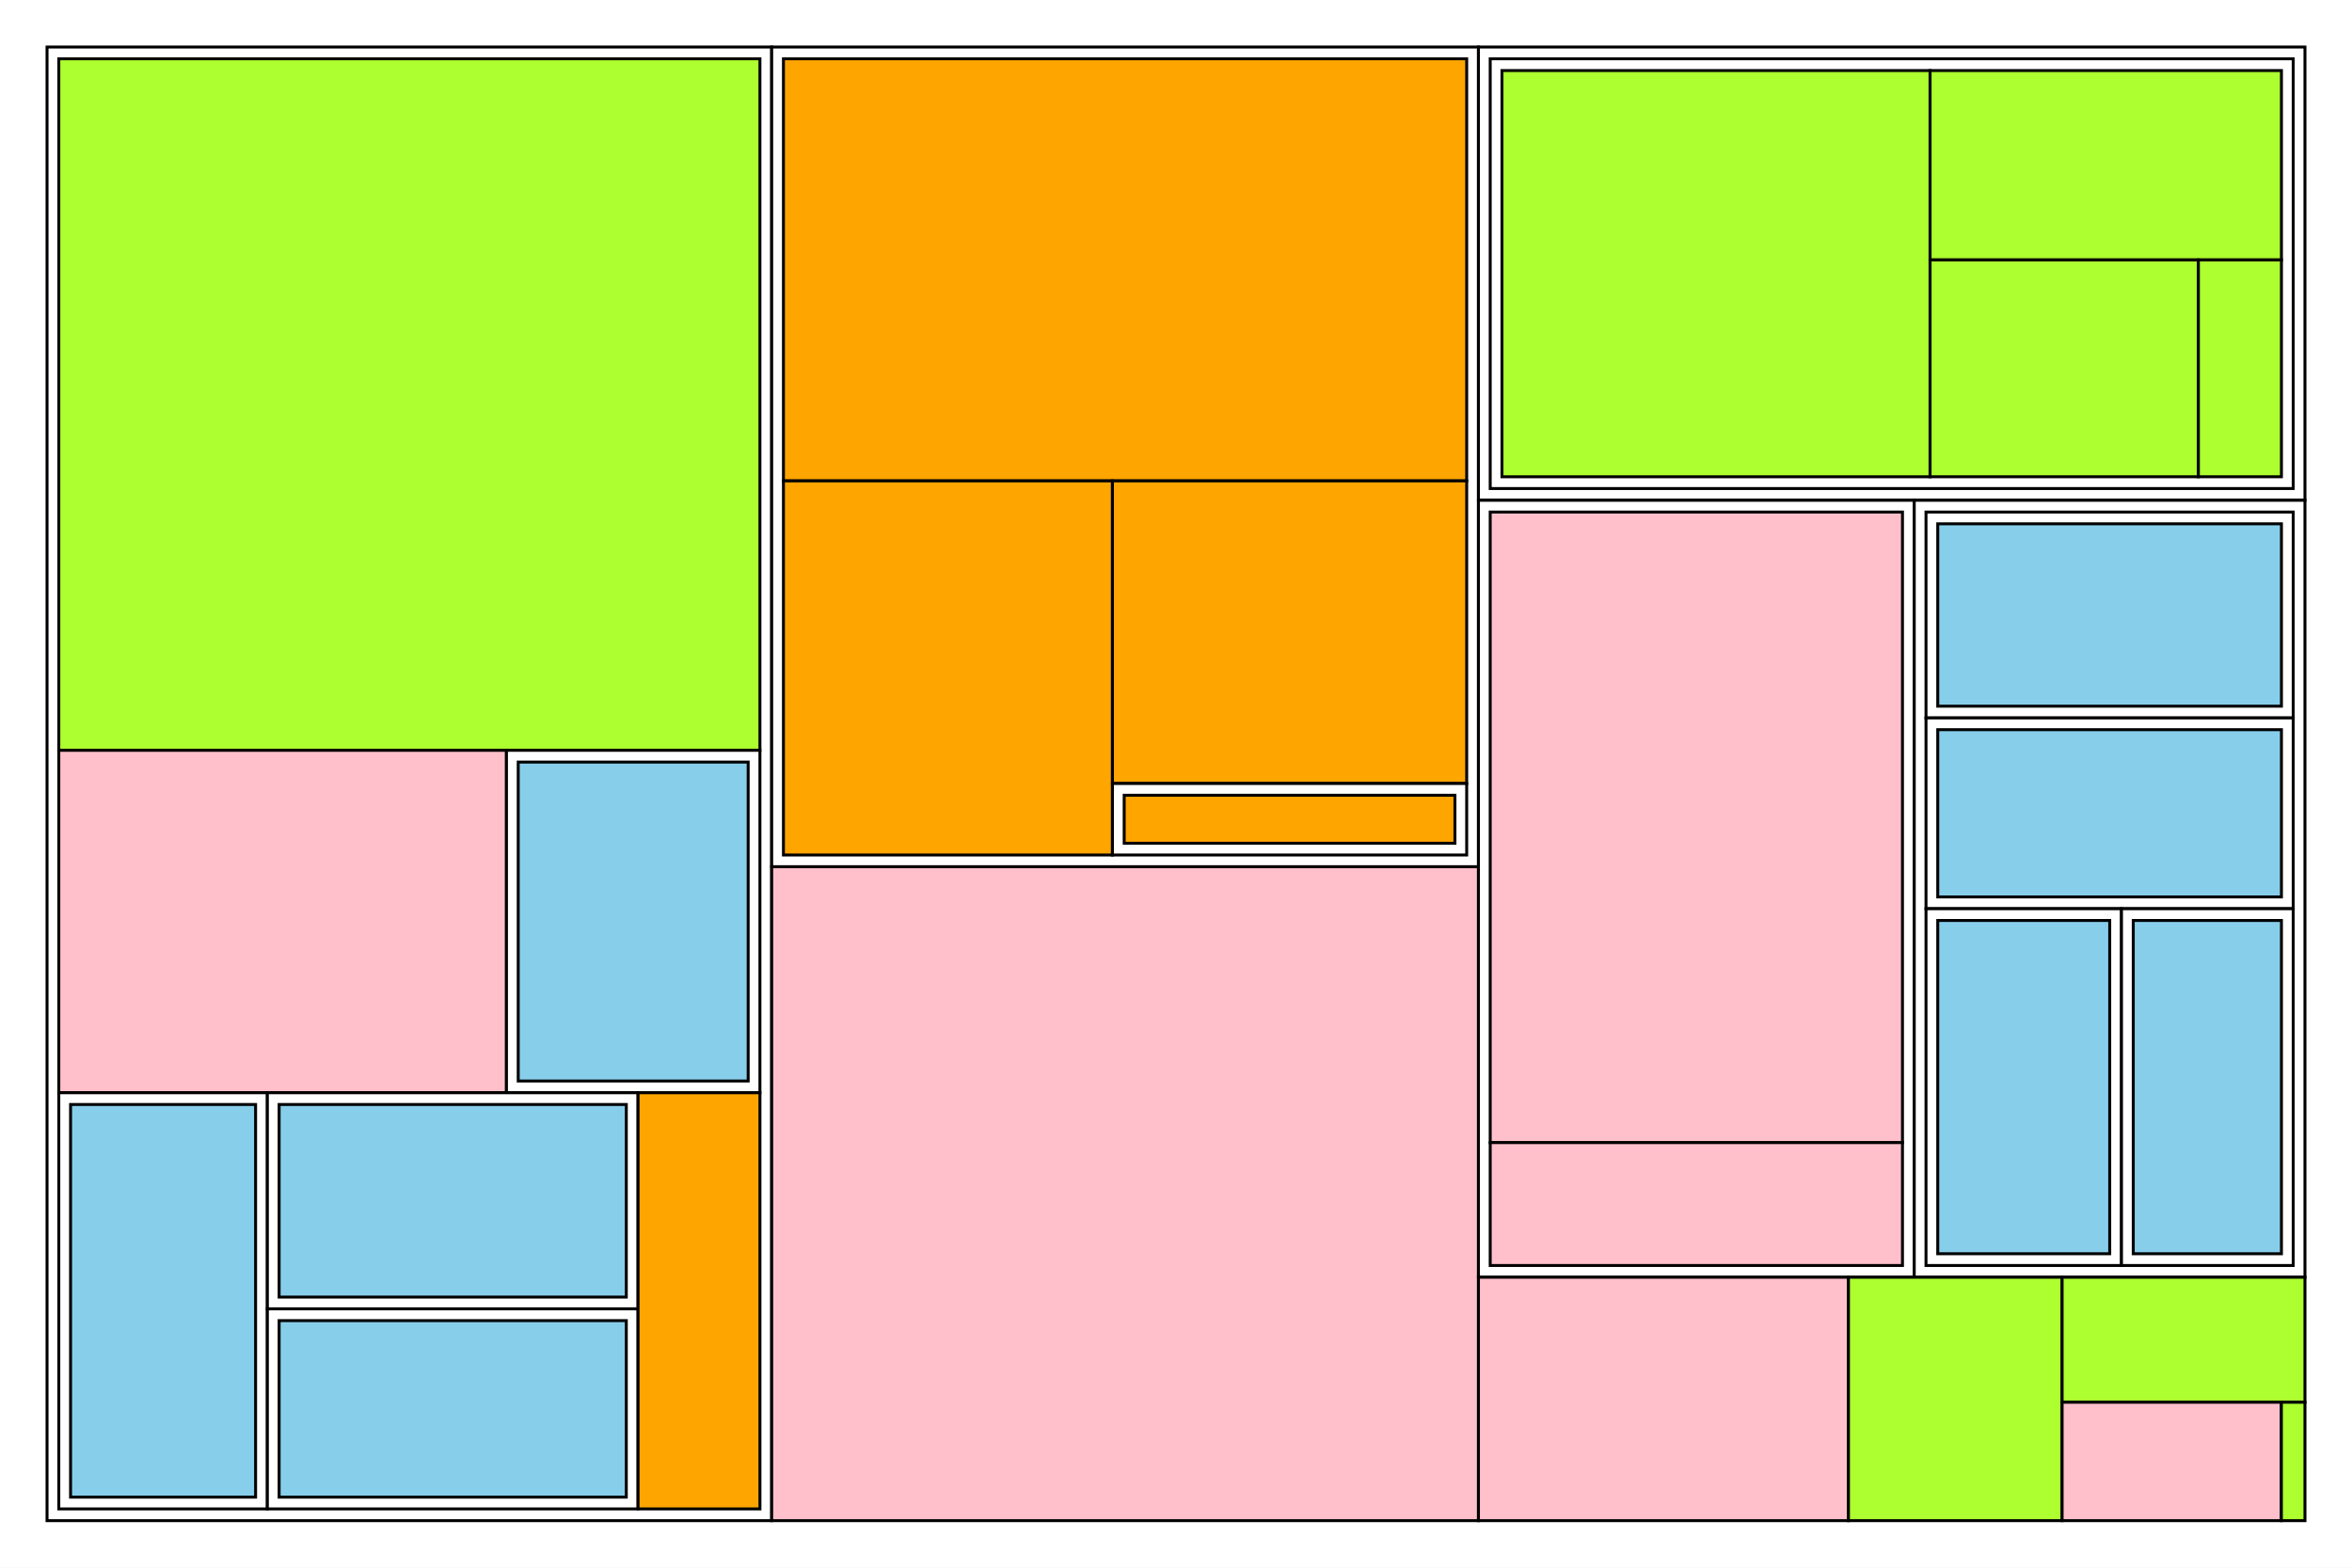
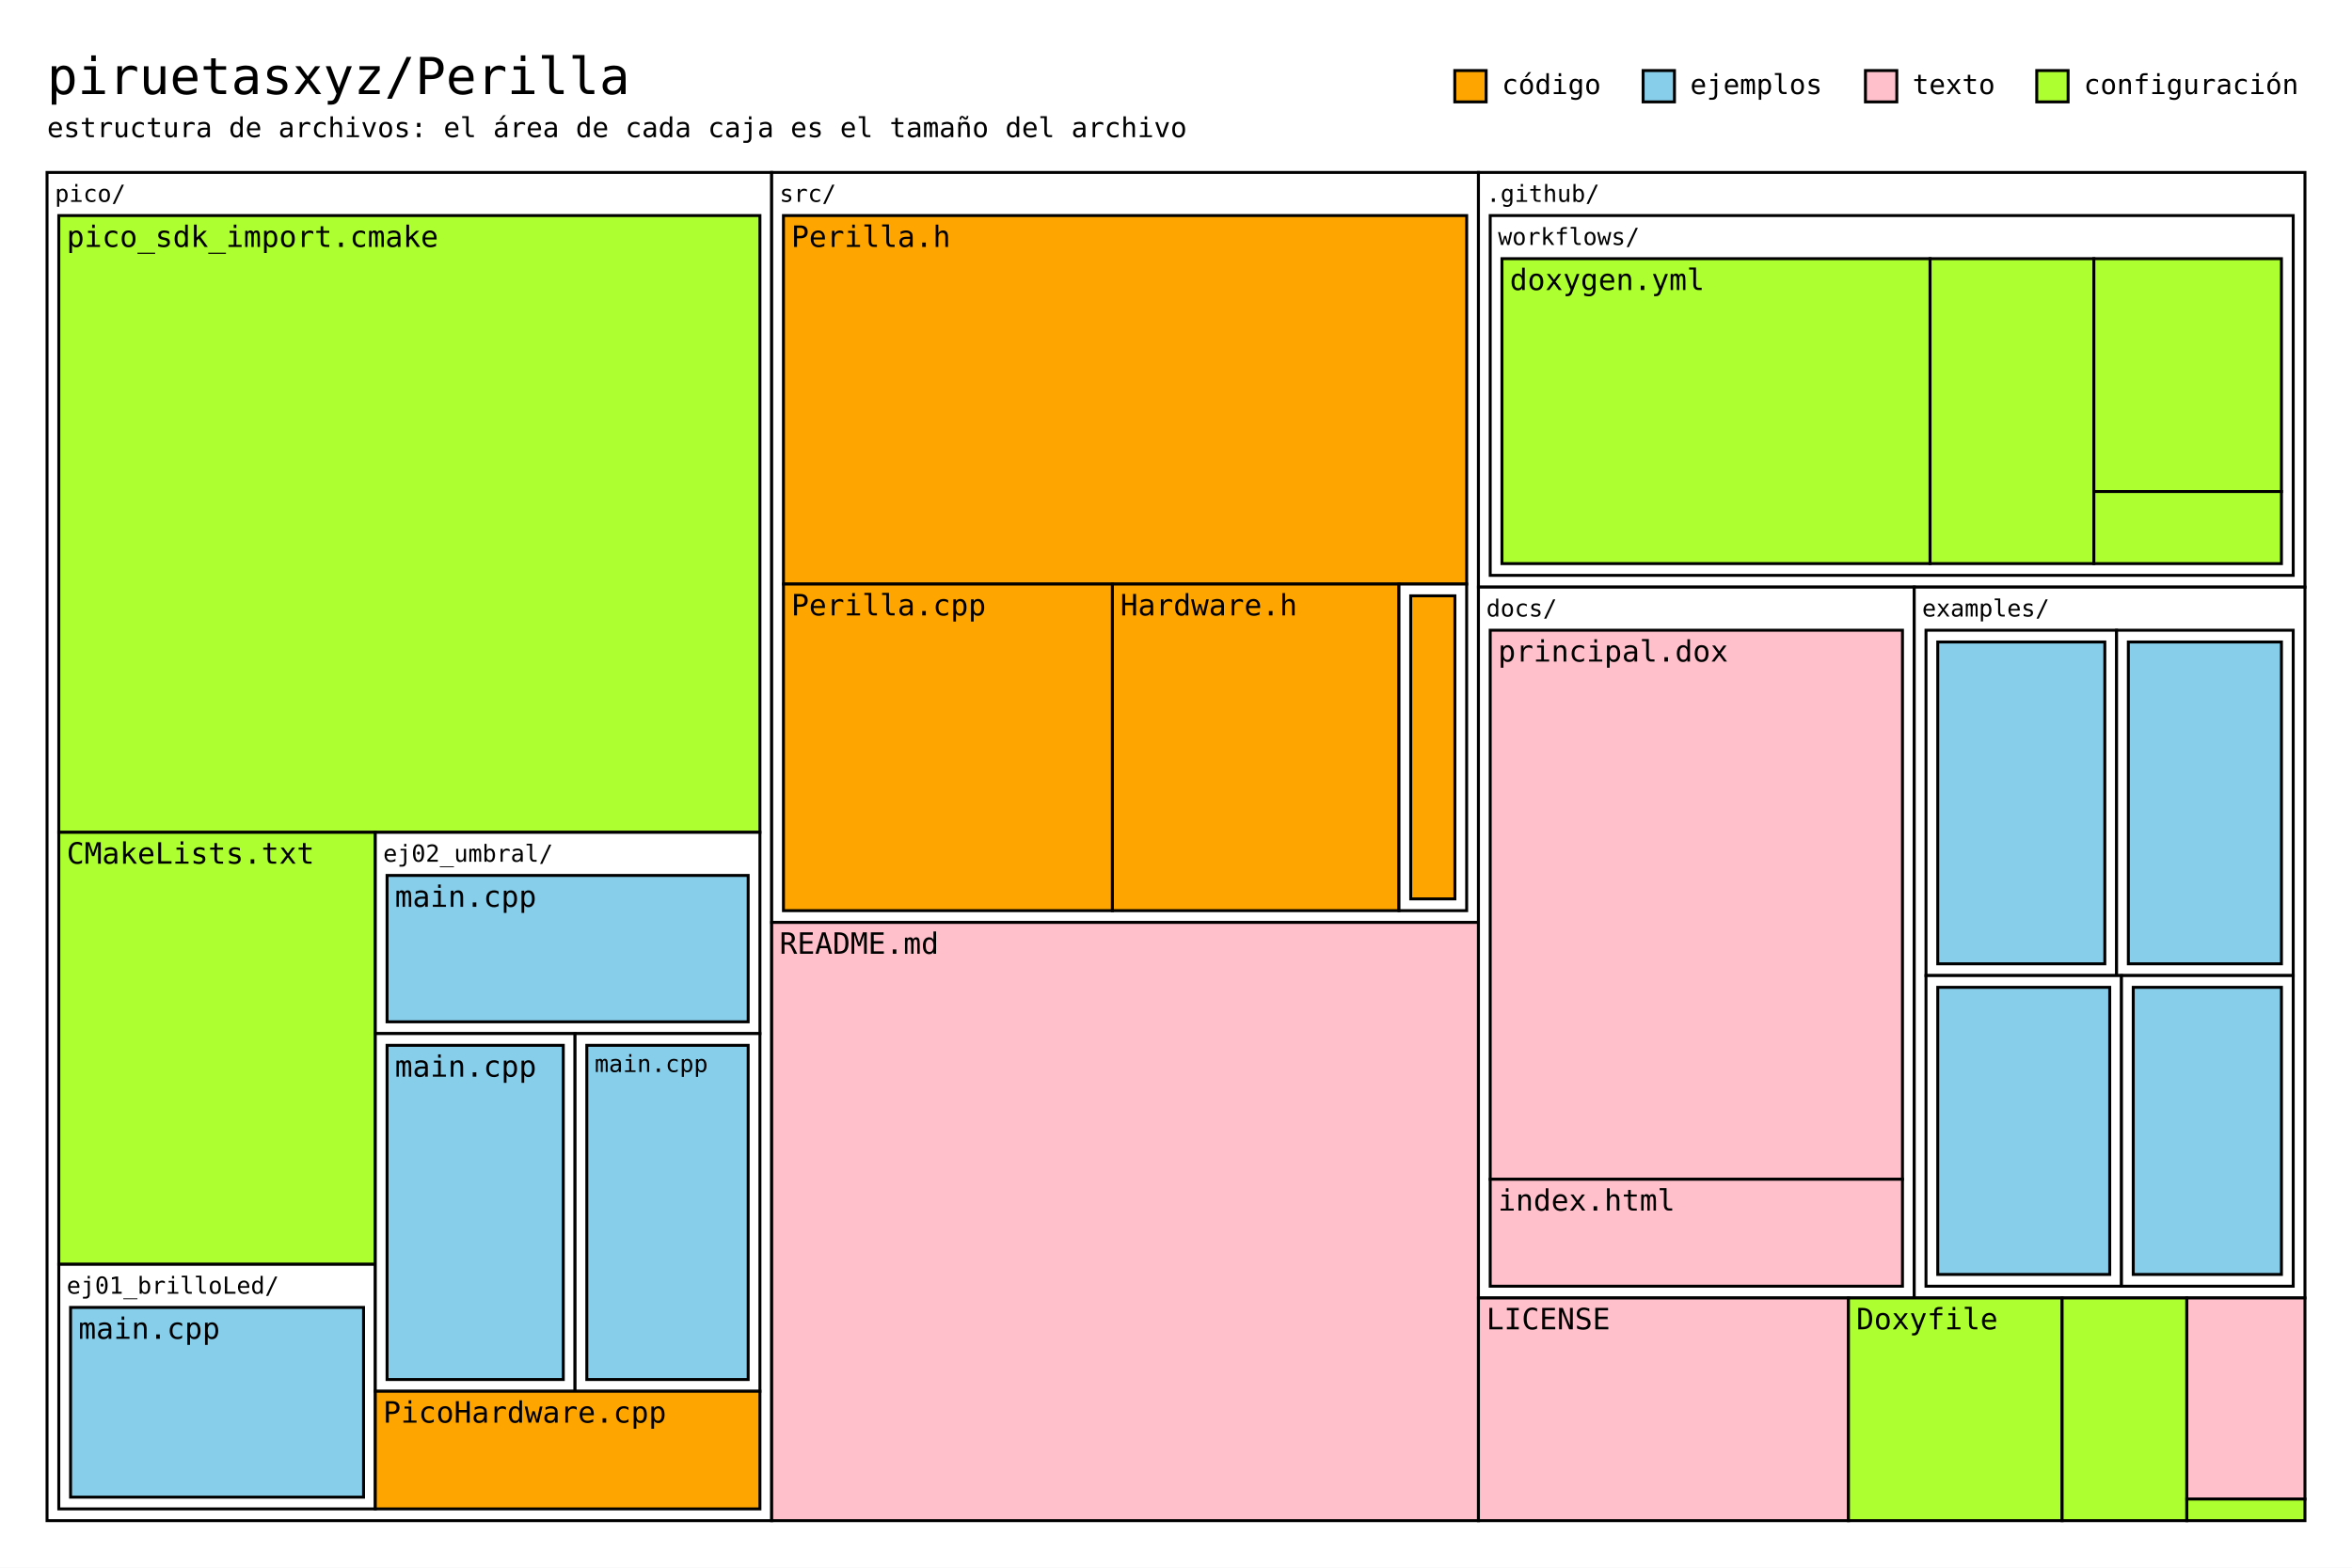
<svg xmlns="http://www.w3.org/2000/svg" width="1200" height="800" viewBox="0 0 1200 800">
  <rect width="1200" height="800" fill="white" />
-   <rect x="24" y="24" width="369.72" height="752" fill="white" stroke="black" stroke-width="1.5" />
-   <rect x="30" y="30" width="357.72" height="352.89" fill="greenyellow" stroke="black" stroke-width="1.5" />
-   <rect x="30" y="382.89" width="228.4" height="174.75" fill="pink" stroke="black" stroke-width="1.5" />
-   <rect x="258.4" y="382.89" width="129.32" height="174.75" fill="white" stroke="black" stroke-width="1.5" />
-   <rect x="264.4" y="388.89" width="117.32" height="162.75" fill="skyblue" stroke="black" stroke-width="1.5" />
-   <rect x="30" y="557.63" width="106.41" height="212.37" fill="white" stroke="black" stroke-width="1.5" />
-   <rect x="36" y="563.63" width="94.41" height="200.37" fill="skyblue" stroke="black" stroke-width="1.5" />
-   <rect x="136.41" y="557.63" width="189.13" height="110.28" fill="white" stroke="black" stroke-width="1.5" />
-   <rect x="142.41" y="563.63" width="177.13" height="98.28" fill="skyblue" stroke="black" stroke-width="1.5" />
-   <rect x="136.41" y="667.92" width="189.13" height="102.08" fill="white" stroke="black" stroke-width="1.5" />
-   <rect x="142.41" y="673.92" width="177.13" height="90.08" fill="skyblue" stroke="black" stroke-width="1.5" />
-   <rect x="325.54" y="557.63" width="62.19" height="212.37" fill="orange" stroke="black" stroke-width="1.5" />
-   <rect x="393.72" y="24" width="360.59" height="418.31" fill="white" stroke="black" stroke-width="1.5" />
-   <rect x="399.72" y="30" width="348.59" height="215.4" fill="orange" stroke="black" stroke-width="1.5" />
-   <rect x="399.72" y="245.4" width="167.85" height="190.91" fill="orange" stroke="black" stroke-width="1.5" />
-   <rect x="567.57" y="245.4" width="180.74" height="154.42" fill="orange" stroke="black" stroke-width="1.5" />
-   <rect x="567.57" y="399.82" width="180.74" height="36.49" fill="white" stroke="black" stroke-width="1.5" />
-   <rect x="573.57" y="405.82" width="168.74" height="24.49" fill="orange" stroke="black" stroke-width="1.5" />
-   <rect x="393.72" y="442.31" width="360.59" height="333.69" fill="pink" stroke="black" stroke-width="1.5" />
-   <rect x="754.31" y="24" width="421.69" height="231.3" fill="white" stroke="black" stroke-width="1.5" />
-   <rect x="760.31" y="30" width="409.69" height="219.3" fill="white" stroke="black" stroke-width="1.5" />
-   <rect x="766.31" y="36" width="218.42" height="207.3" fill="greenyellow" stroke="black" stroke-width="1.5" />
-   <rect x="984.73" y="36" width="179.27" height="96.64" fill="greenyellow" stroke="black" stroke-width="1.5" />
-   <rect x="984.73" y="132.64" width="136.89" height="110.65" fill="greenyellow" stroke="black" stroke-width="1.5" />
-   <rect x="1121.62" y="132.64" width="42.38" height="110.65" fill="greenyellow" stroke="black" stroke-width="1.5" />
-   <rect x="754.31" y="255.3" width="222.34" height="396.49" fill="white" stroke="black" stroke-width="1.5" />
-   <rect x="760.31" y="261.3" width="210.34" height="321.79" fill="pink" stroke="black" stroke-width="1.5" />
-   <rect x="760.31" y="583.08" width="210.34" height="62.71" fill="pink" stroke="black" stroke-width="1.5" />
-   <rect x="976.65" y="255.3" width="199.35" height="396.49" fill="white" stroke="black" stroke-width="1.5" />
-   <rect x="982.65" y="261.3" width="187.35" height="105.07" fill="white" stroke="black" stroke-width="1.5" />
-   <rect x="988.65" y="267.3" width="175.35" height="93.07" fill="skyblue" stroke="black" stroke-width="1.5" />
-   <rect x="982.65" y="366.36" width="187.35" height="97.35" fill="white" stroke="black" stroke-width="1.5" />
-   <rect x="988.65" y="372.36" width="175.35" height="85.35" fill="skyblue" stroke="black" stroke-width="1.5" />
-   <rect x="982.65" y="463.72" width="99.74" height="182.07" fill="white" stroke="black" stroke-width="1.5" />
-   <rect x="988.65" y="469.72" width="87.74" height="170.07" fill="skyblue" stroke="black" stroke-width="1.5" />
-   <rect x="1082.39" y="463.72" width="87.61" height="182.07" fill="white" stroke="black" stroke-width="1.5" />
-   <rect x="1088.39" y="469.72" width="75.61" height="170.07" fill="skyblue" stroke="black" stroke-width="1.5" />
-   <rect x="754.31" y="651.79" width="188.78" height="124.21" fill="pink" stroke="black" stroke-width="1.5" />
-   <rect x="943.09" y="651.79" width="109.01" height="124.21" fill="greenyellow" stroke="black" stroke-width="1.5" />
-   <rect x="1052.1" y="651.79" width="123.9" height="63.79" fill="greenyellow" stroke="black" stroke-width="1.5" />
-   <rect x="1052.1" y="715.58" width="111.88" height="60.42" fill="pink" stroke="black" stroke-width="1.5" />
-   <rect x="1163.97" y="715.58" width="12.03" height="60.42" fill="greenyellow" stroke="black" stroke-width="1.5" />
+   <g font-family="'Necto Mono', ui-monospace, Menlo, monospace" fill="black">
+     <text x="24" y="48" font-size="26">piruetasxyz/Perilla</text>
+     <text x="24" y="70" font-size="14">estructura de archivos: el área de cada caja es el tamaño del archivo</text>
+     <text x="1063.16" y="48" font-size="14">configuración</text>
+     <rect x="1039.16" y="36" width="16" height="16" fill="greenyellow" stroke="black" stroke-width="1.5" />
+     <text x="975.76" y="48" font-size="14">texto</text>
+     <rect x="951.76" y="36" width="16" height="16" fill="pink" stroke="black" stroke-width="1.5" />
+     <text x="862.32" y="48" font-size="14">ejemplos</text>
+     <rect x="838.32" y="36" width="16" height="16" fill="skyblue" stroke="black" stroke-width="1.5" />
+     <text x="766.24" y="48" font-size="14">código</text>
+     <rect x="742.24" y="36" width="16" height="16" fill="orange" stroke="black" stroke-width="1.5" />
+   </g>
+   <g font-family="'Necto Mono', ui-monospace, Menlo, monospace">
+     <rect x="24" y="88" width="369.72" height="688" fill="white" stroke="black" stroke-width="1.5" />
+     <text x="28" y="103" font-size="12">pico/</text>
+     <rect x="30" y="110" width="357.72" height="314.74" fill="greenyellow" stroke="black" stroke-width="1.5" />
+     <text x="34" y="126" font-size="15">pico_sdk_import.cmake</text>
+     <rect x="30" y="424.74" width="161.48" height="220.45" fill="greenyellow" stroke="black" stroke-width="1.5" />
+     <text x="34" y="440.74" font-size="15">CMakeLists.txt</text>
+     <rect x="30" y="645.19" width="161.48" height="124.81" fill="white" stroke="black" stroke-width="1.5" />
+     <text x="34" y="660.19" font-size="12">ej01_brilloLed/</text>
+     <rect x="36" y="667.19" width="149.48" height="96.81" fill="skyblue" stroke="black" stroke-width="1.5" />
+     <text x="40" y="683.19" font-size="15">main.cpp</text>
+     <rect x="191.48" y="424.74" width="196.24" height="102.7" fill="white" stroke="black" stroke-width="1.5" />
+     <text x="195.48" y="439.74" font-size="12">ej02_umbral/</text>
+     <rect x="197.48" y="446.74" width="184.24" height="74.7" fill="skyblue" stroke="black" stroke-width="1.5" />
+     <text x="201.48" y="462.74" font-size="15">main.cpp</text>
+     <rect x="191.48" y="527.44" width="101.91" height="182.54" fill="white" stroke="black" stroke-width="1.5" />
+     <rect x="197.48" y="533.44" width="89.91" height="170.54" fill="skyblue" stroke="black" stroke-width="1.5" />
+     <text x="201.48" y="549.44" font-size="15">main.cpp</text>
+     <rect x="293.39" y="527.44" width="94.33" height="182.54" fill="white" stroke="black" stroke-width="1.5" />
+     <rect x="299.39" y="533.44" width="82.33" height="170.54" fill="skyblue" stroke="black" stroke-width="1.5" />
+     <text x="303.39" y="547.04" font-size="12">main.cpp</text>
+     <rect x="191.48" y="709.98" width="196.24" height="60.02" fill="orange" stroke="black" stroke-width="1.5" />
+     <text x="195.48" y="725.98" font-size="15">PicoHardware.cpp</text>
+     <rect x="393.72" y="88" width="360.59" height="382.71" fill="white" stroke="black" stroke-width="1.5" />
+     <text x="397.72" y="103" font-size="12">src/</text>
+     <rect x="399.72" y="110" width="348.59" height="188.05" fill="orange" stroke="black" stroke-width="1.5" />
+     <text x="403.72" y="126" font-size="15">Perilla.h</text>
+     <rect x="399.72" y="298.05" width="167.85" height="166.66" fill="orange" stroke="black" stroke-width="1.5" />
+     <text x="403.72" y="314.05" font-size="15">Perilla.cpp</text>
+     <rect x="567.57" y="298.05" width="146.19" height="166.66" fill="orange" stroke="black" stroke-width="1.5" />
+     <text x="571.57" y="314.05" font-size="15">Hardware.h</text>
+     <rect x="713.76" y="298.05" width="34.54" height="166.66" fill="white" stroke="black" stroke-width="1.5" />
+     <rect x="719.76" y="304.05" width="22.54" height="154.66" fill="orange" stroke="black" stroke-width="1.5" />
+     <rect x="393.72" y="470.71" width="360.59" height="305.29" fill="pink" stroke="black" stroke-width="1.5" />
+     <text x="397.72" y="486.71" font-size="15">README.md</text>
+     <rect x="754.31" y="88" width="421.69" height="211.61" fill="white" stroke="black" stroke-width="1.5" />
+     <text x="758.31" y="103" font-size="12">.github/</text>
+     <rect x="760.31" y="110" width="409.69" height="183.61" fill="white" stroke="black" stroke-width="1.5" />
+     <text x="764.31" y="125" font-size="12">workflows/</text>
+     <rect x="766.31" y="132" width="218.42" height="155.61" fill="greenyellow" stroke="black" stroke-width="1.5" />
+     <text x="770.31" y="148" font-size="15">doxygen.yml</text>
+     <rect x="984.73" y="132" width="83.58" height="155.61" fill="greenyellow" stroke="black" stroke-width="1.5" />
+     <rect x="1068.3" y="132" width="95.7" height="118.83" fill="greenyellow" stroke="black" stroke-width="1.5" />
+     <rect x="1068.3" y="250.83" width="95.7" height="36.79" fill="greenyellow" stroke="black" stroke-width="1.5" />
+     <rect x="754.31" y="299.61" width="222.34" height="362.75" fill="white" stroke="black" stroke-width="1.5" />
+     <text x="758.31" y="314.61" font-size="12">docs/</text>
+     <rect x="760.31" y="321.61" width="210.34" height="280.16" fill="pink" stroke="black" stroke-width="1.5" />
+     <text x="764.31" y="337.61" font-size="15">principal.dox</text>
+     <rect x="760.31" y="601.77" width="210.34" height="54.59" fill="pink" stroke="black" stroke-width="1.5" />
+     <text x="764.31" y="617.77" font-size="15">index.html</text>
+     <rect x="976.65" y="299.61" width="199.35" height="362.75" fill="white" stroke="black" stroke-width="1.5" />
+     <text x="980.65" y="314.61" font-size="12">examples/</text>
+     <rect x="982.65" y="321.61" width="97.24" height="176.23" fill="white" stroke="black" stroke-width="1.5" />
+     <rect x="988.65" y="327.61" width="85.24" height="164.23" fill="skyblue" stroke="black" stroke-width="1.5" />
+     <rect x="1079.89" y="321.61" width="90.11" height="176.23" fill="white" stroke="black" stroke-width="1.5" />
+     <rect x="1085.89" y="327.61" width="78.11" height="164.23" fill="skyblue" stroke="black" stroke-width="1.5" />
+     <rect x="982.65" y="497.84" width="99.74" height="158.52" fill="white" stroke="black" stroke-width="1.5" />
+     <rect x="988.65" y="503.84" width="87.74" height="146.52" fill="skyblue" stroke="black" stroke-width="1.5" />
+     <rect x="1082.39" y="497.84" width="87.61" height="158.52" fill="white" stroke="black" stroke-width="1.5" />
+     <rect x="1088.39" y="503.84" width="75.61" height="146.52" fill="skyblue" stroke="black" stroke-width="1.5" />
+     <rect x="754.31" y="662.36" width="188.78" height="113.64" fill="pink" stroke="black" stroke-width="1.5" />
+     <text x="758.31" y="678.36" font-size="15">LICENSE</text>
+     <rect x="943.09" y="662.36" width="109.01" height="113.64" fill="greenyellow" stroke="black" stroke-width="1.5" />
+     <text x="947.09" y="678.36" font-size="15">Doxyfile</text>
+     <rect x="1052.1" y="662.36" width="63.63" height="113.64" fill="greenyellow" stroke="black" stroke-width="1.5" />
+     <rect x="1115.73" y="662.36" width="60.27" height="102.61" fill="pink" stroke="black" stroke-width="1.5" />
+     <rect x="1115.73" y="764.97" width="60.27" height="11.03" fill="greenyellow" stroke="black" stroke-width="1.5" />
+   </g>
</svg>
